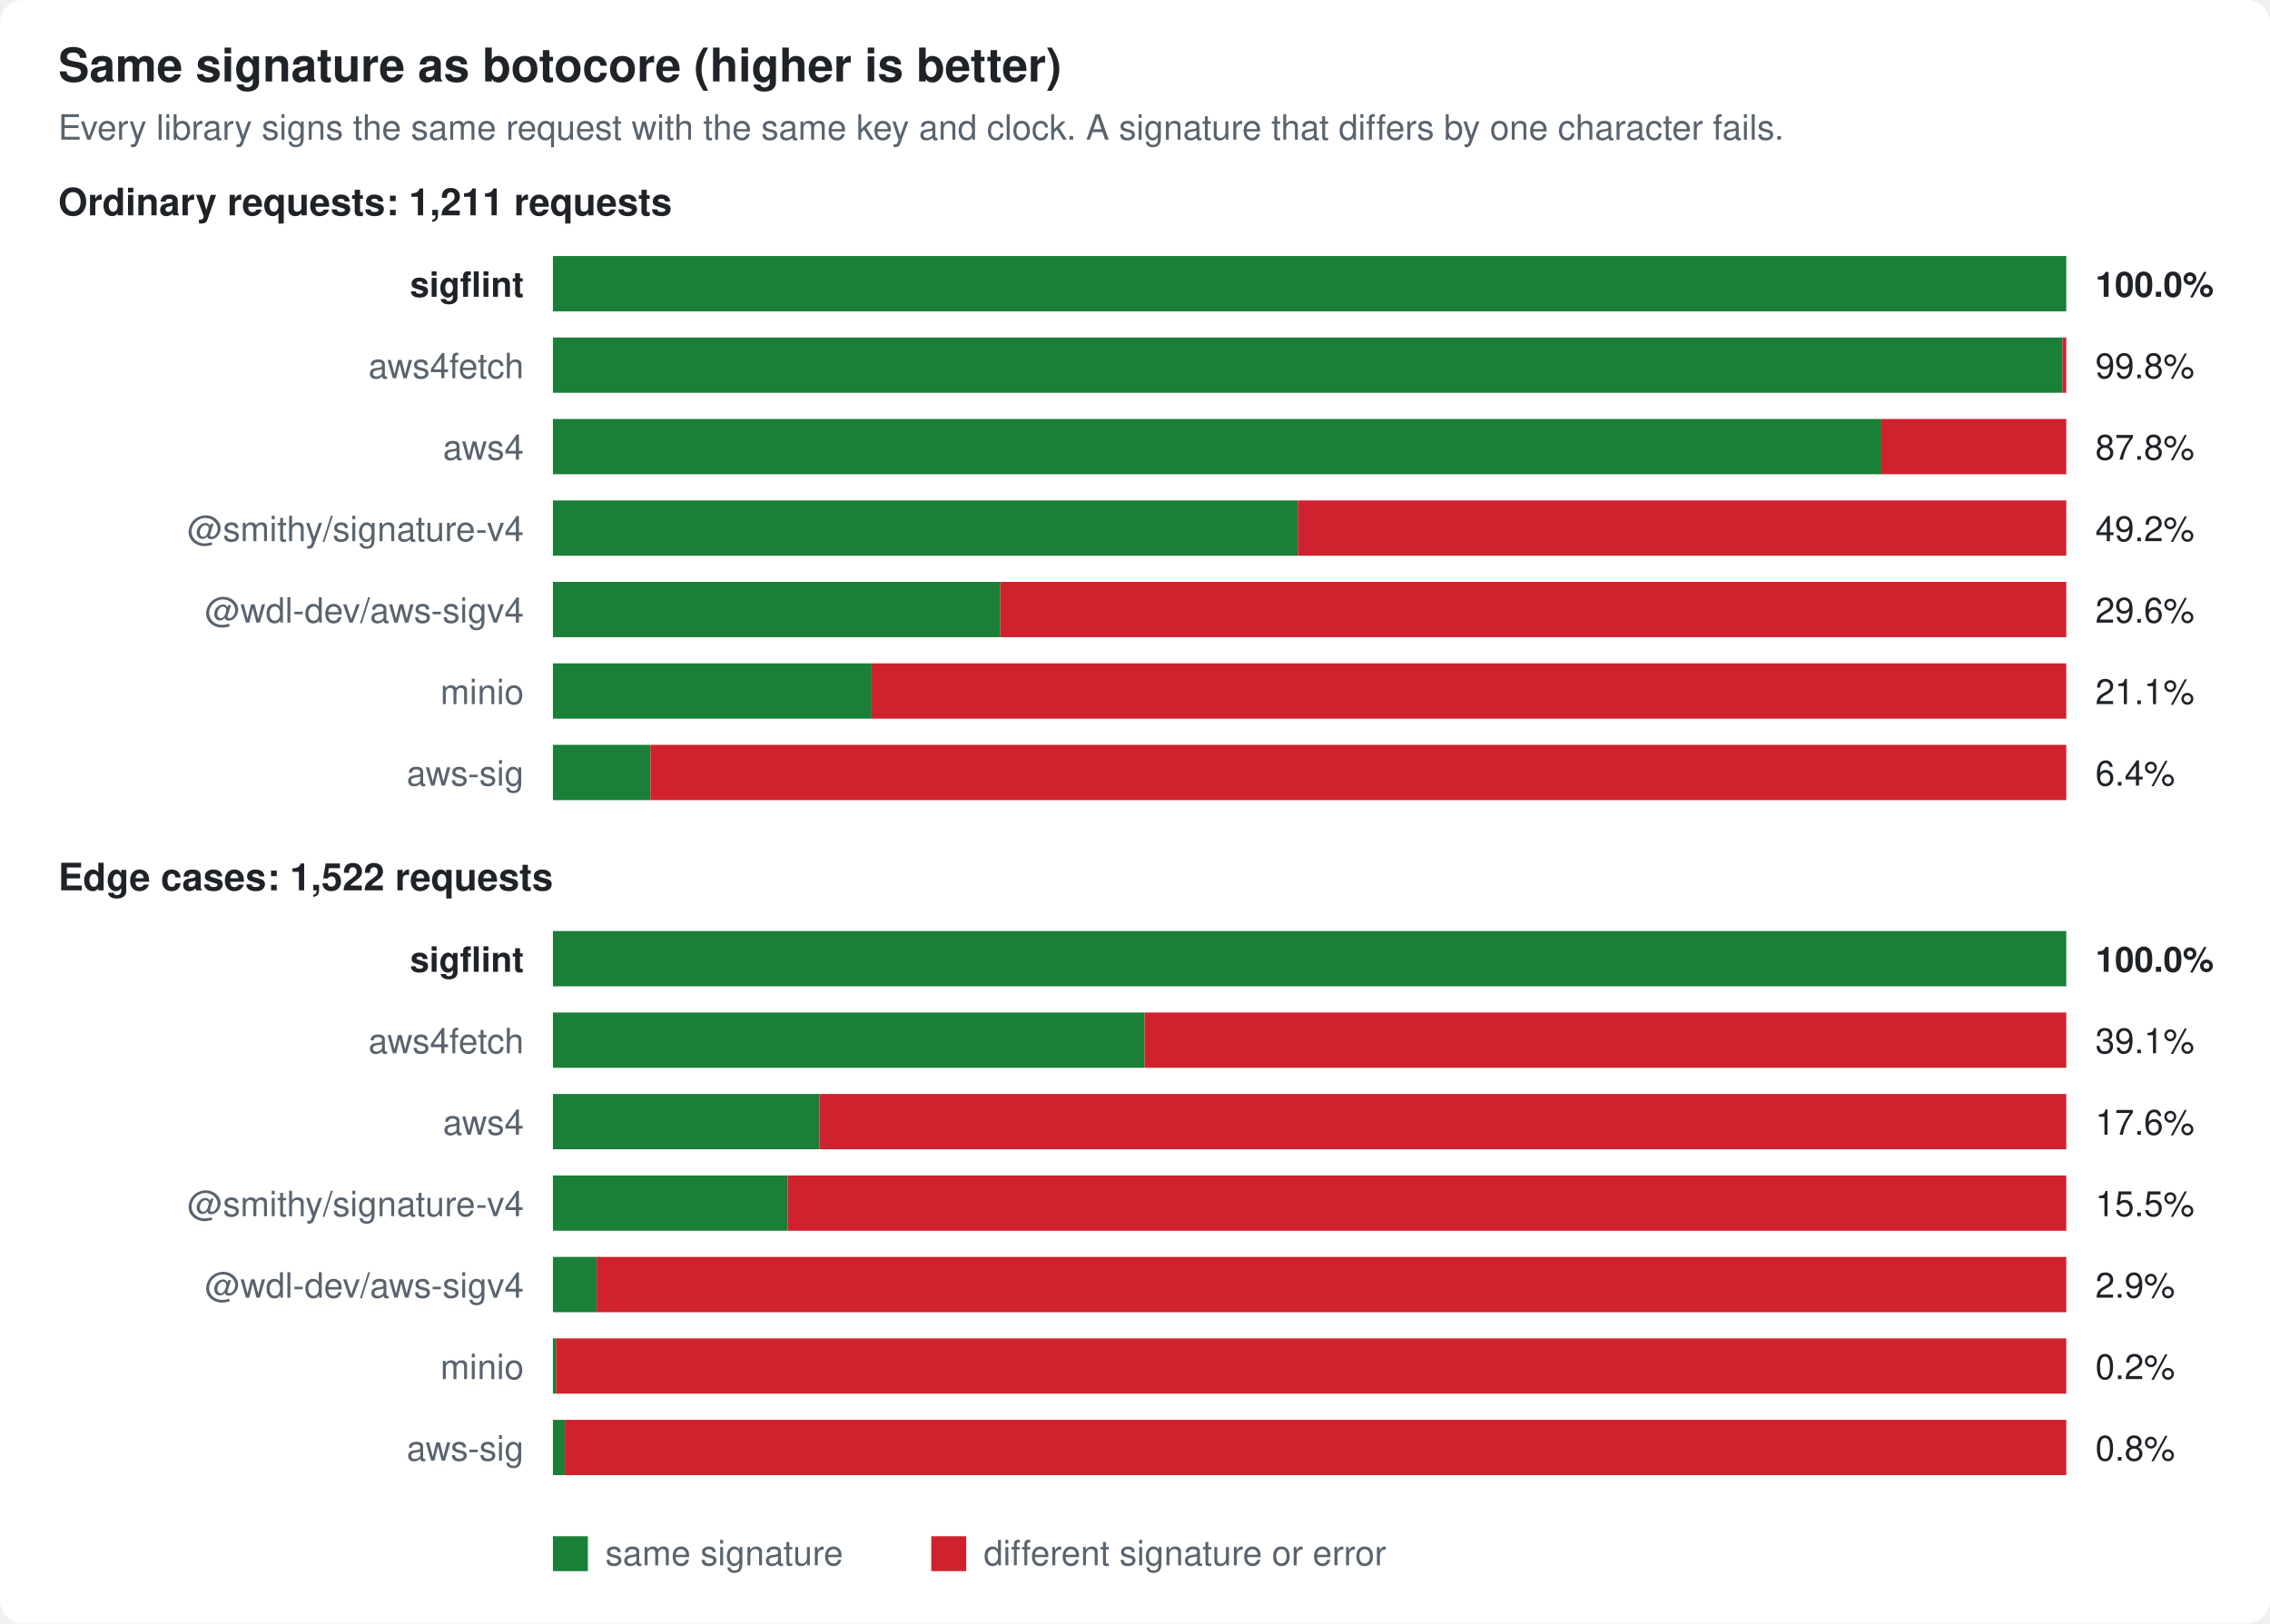
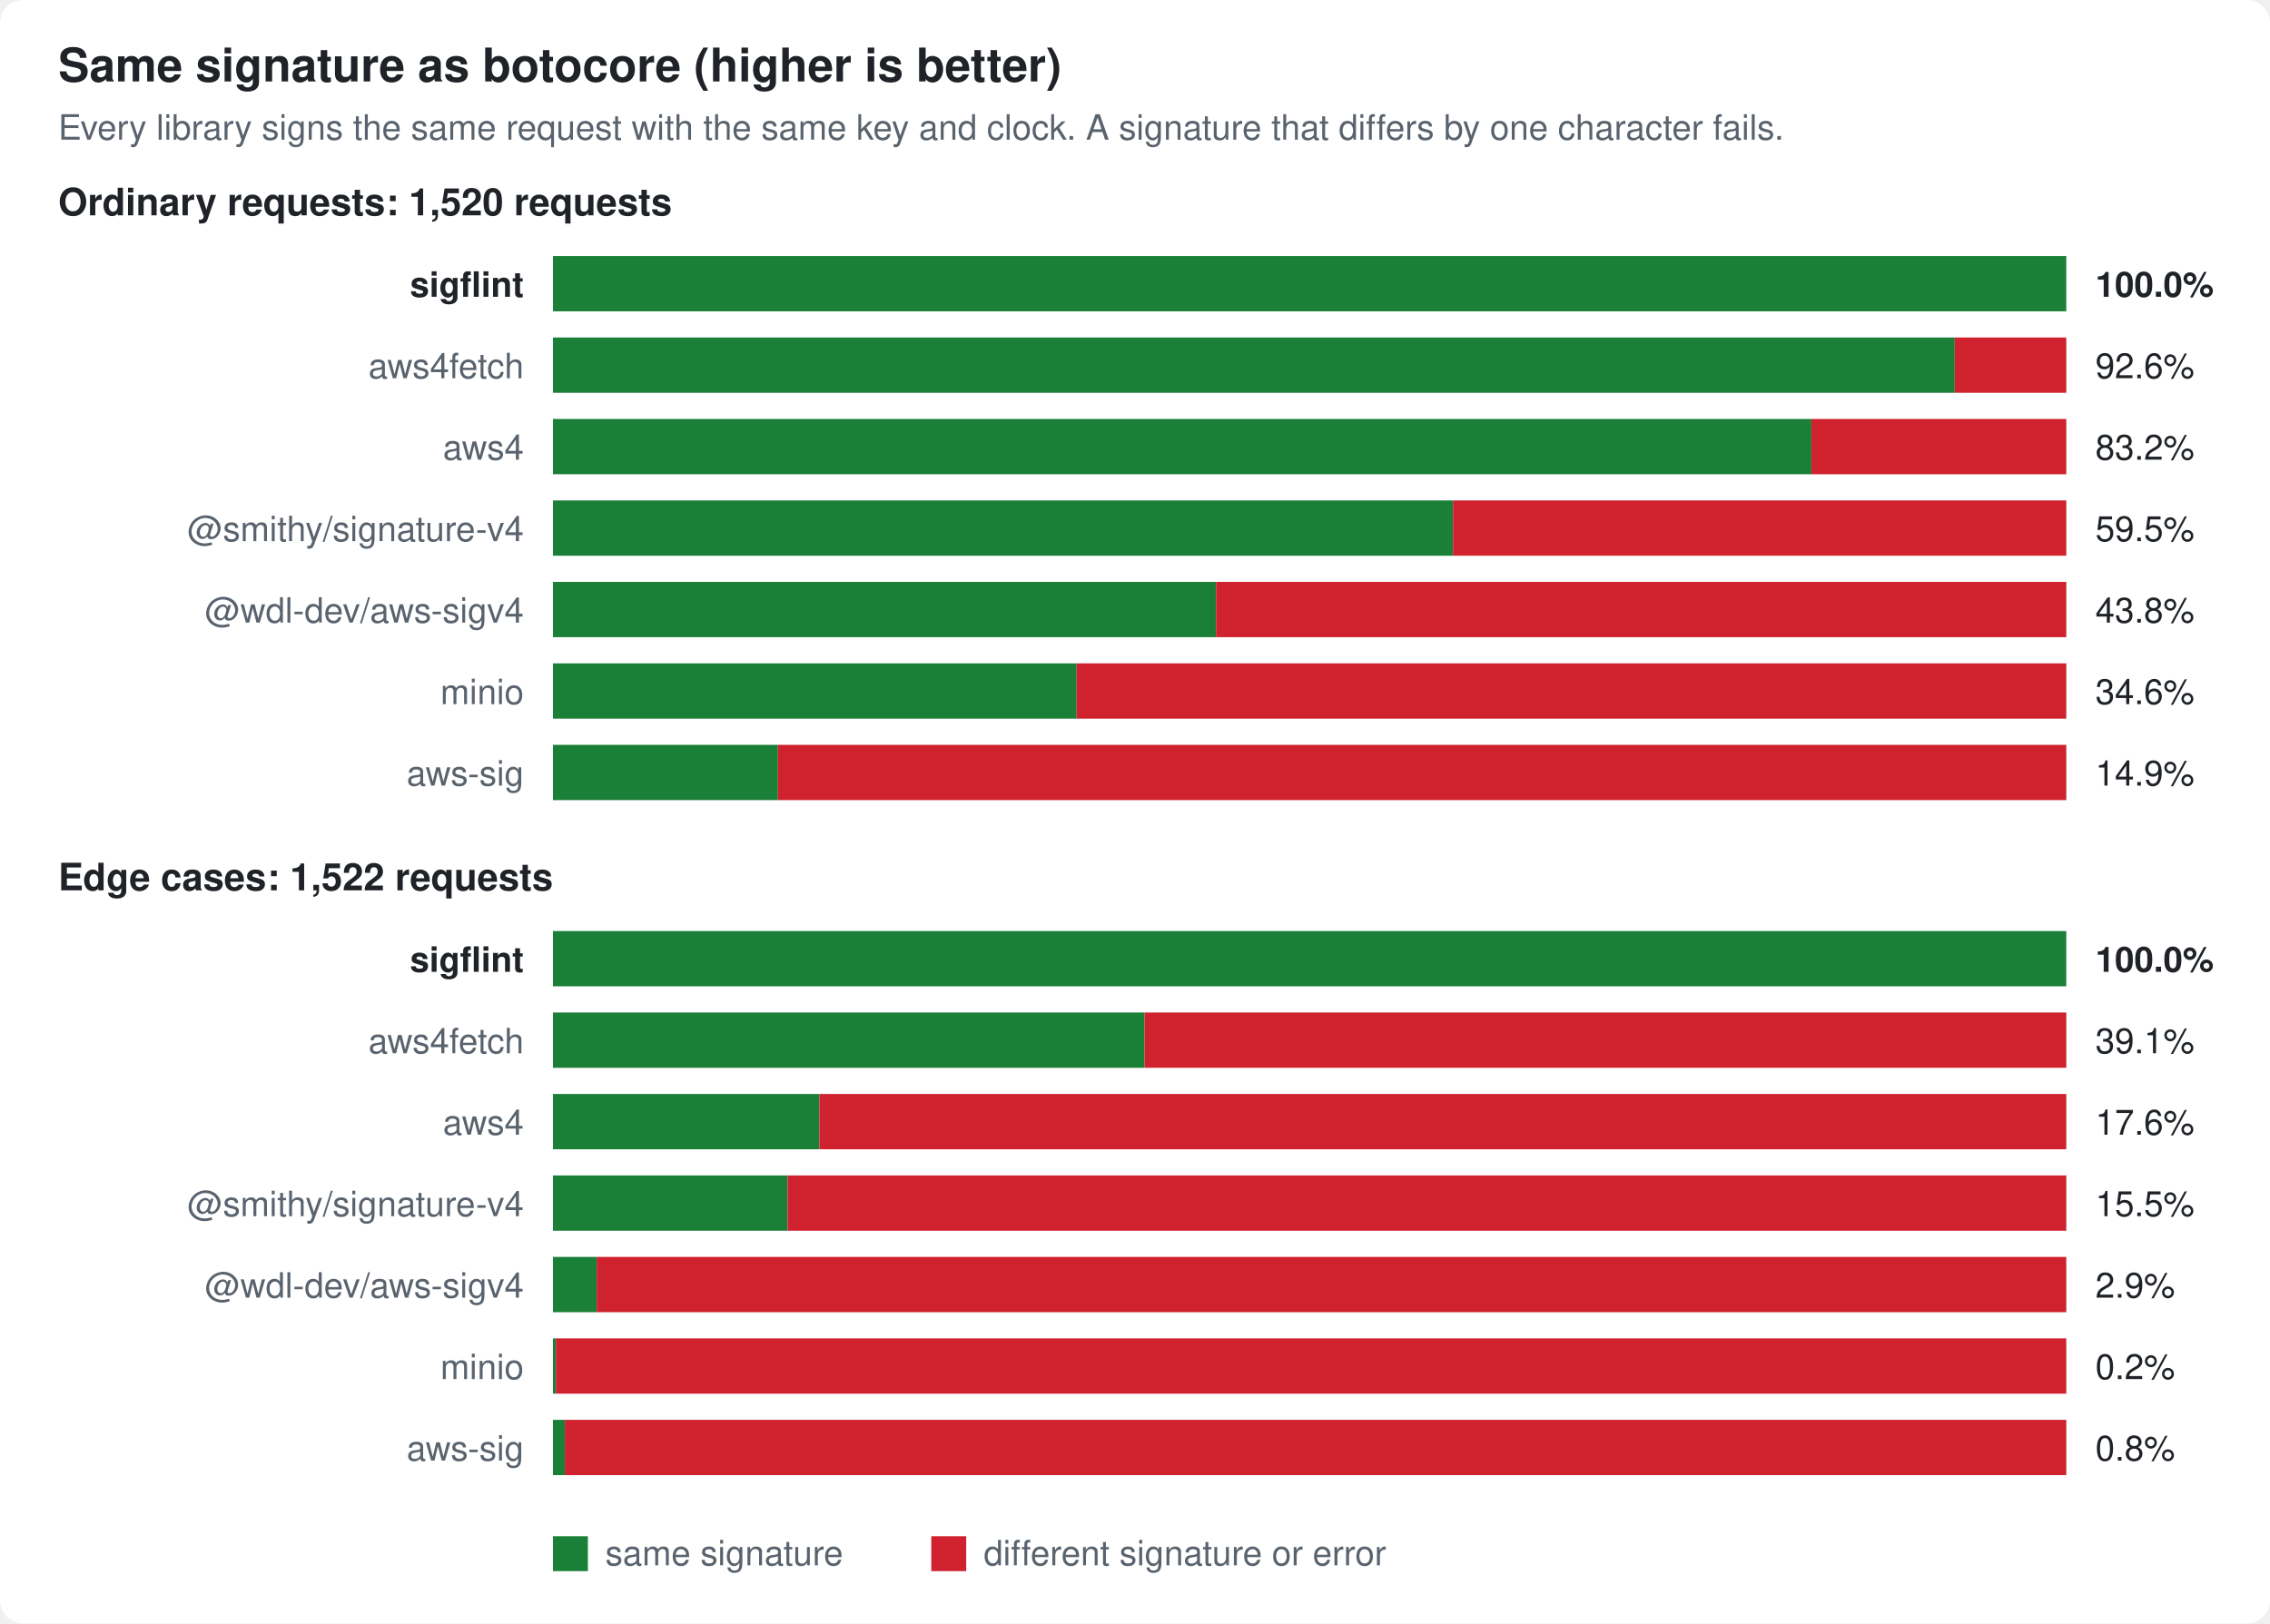
<svg xmlns="http://www.w3.org/2000/svg" width="780" height="558" viewBox="0 0 780 558" role="img" aria-labelledby="t d" font-family="-apple-system,BlinkMacSystemFont,'Segoe UI',Helvetica,Arial,sans-serif">
  <rect width="780" height="558" rx="8" fill="#ffffff" />
  <text x="20" y="28" font-size="16" fill="#1f2328" text-anchor="start" font-weight="600">Same signature as botocore (higher is better)</text>
  <text x="20" y="48" font-size="12" fill="#59636e" text-anchor="start" font-weight="400">Every library signs the same request with the same key and clock. A signature that differs by one character fails.</text>
-   <text x="20" y="74" font-size="13" fill="#1f2328" text-anchor="start" font-weight="600">Ordinary requests: 1,211 requests</text>
+   <text x="20" y="74" font-size="13" fill="#1f2328" text-anchor="start" font-weight="600">Ordinary requests: 1,520 requests</text>
  <text x="180" y="102" font-size="12" fill="#1f2328" text-anchor="end" font-weight="700">sigflint</text>
  <rect x="190" y="88" width="520" height="19" fill="#1a7f37" />
  <text x="720" y="102" font-size="12" fill="#1f2328" text-anchor="start" font-weight="700">100.0%</text>
  <text x="180" y="130" font-size="12" fill="#59636e" text-anchor="end" font-weight="400">aws4fetch</text>
-   <rect x="190" y="116" width="518.712" height="19" fill="#1a7f37" />
-   <rect x="708.712" y="116" width="1.288" height="19" fill="#cf222e" />
-   <text x="720" y="130" font-size="12" fill="#1f2328" text-anchor="start" font-weight="400">99.8%</text>
+   <rect x="190" y="116" width="481.684" height="19" fill="#1a7f37" />
+   <rect x="671.684" y="116" width="38.316" height="19" fill="#cf222e" />
+   <text x="720" y="130" font-size="12" fill="#1f2328" text-anchor="start" font-weight="400">92.6%</text>
  <text x="180" y="158" font-size="12" fill="#59636e" text-anchor="end" font-weight="400">aws4</text>
-   <rect x="190" y="144" width="456.449" height="19" fill="#1a7f37" />
-   <rect x="646.449" y="144" width="63.551" height="19" fill="#cf222e" />
-   <text x="720" y="158" font-size="12" fill="#1f2328" text-anchor="start" font-weight="400">87.8%</text>
+   <rect x="190" y="144" width="432.421" height="19" fill="#1a7f37" />
+   <rect x="622.421" y="144" width="87.579" height="19" fill="#cf222e" />
+   <text x="720" y="158" font-size="12" fill="#1f2328" text-anchor="start" font-weight="400">83.2%</text>
  <text x="180" y="186" font-size="12" fill="#59636e" text-anchor="end" font-weight="400">@smithy/signature-v4</text>
-   <rect x="190" y="172" width="255.921" height="19" fill="#1a7f37" />
-   <rect x="445.921" y="172" width="264.079" height="19" fill="#cf222e" />
-   <text x="720" y="186" font-size="12" fill="#1f2328" text-anchor="start" font-weight="400">49.2%</text>
+   <rect x="190" y="172" width="309.263" height="19" fill="#1a7f37" />
+   <rect x="499.263" y="172" width="210.737" height="19" fill="#cf222e" />
+   <text x="720" y="186" font-size="12" fill="#1f2328" text-anchor="start" font-weight="400">59.5%</text>
  <text x="180" y="214" font-size="12" fill="#59636e" text-anchor="end" font-weight="400">@wdl-dev/aws-sigv4</text>
-   <rect x="190" y="200" width="153.724" height="19" fill="#1a7f37" />
-   <rect x="343.724" y="200" width="366.276" height="19" fill="#cf222e" />
-   <text x="720" y="214" font-size="12" fill="#1f2328" text-anchor="start" font-weight="400">29.6%</text>
+   <rect x="190" y="200" width="227.842" height="19" fill="#1a7f37" />
+   <rect x="417.842" y="200" width="292.158" height="19" fill="#cf222e" />
+   <text x="720" y="214" font-size="12" fill="#1f2328" text-anchor="start" font-weight="400">43.8%</text>
  <text x="180" y="242" font-size="12" fill="#59636e" text-anchor="end" font-weight="400">minio</text>
-   <rect x="190" y="228" width="109.496" height="19" fill="#1a7f37" />
-   <rect x="299.496" y="228" width="410.504" height="19" fill="#cf222e" />
-   <text x="720" y="242" font-size="12" fill="#1f2328" text-anchor="start" font-weight="400">21.1%</text>
+   <rect x="190" y="228" width="179.947" height="19" fill="#1a7f37" />
+   <rect x="369.947" y="228" width="340.053" height="19" fill="#cf222e" />
+   <text x="720" y="242" font-size="12" fill="#1f2328" text-anchor="start" font-weight="400">34.6%</text>
  <text x="180" y="270" font-size="12" fill="#59636e" text-anchor="end" font-weight="400">aws-sig</text>
-   <rect x="190" y="256" width="33.493" height="19" fill="#1a7f37" />
-   <rect x="223.493" y="256" width="486.507" height="19" fill="#cf222e" />
-   <text x="720" y="270" font-size="12" fill="#1f2328" text-anchor="start" font-weight="400">6.4%</text>
+   <rect x="190" y="256" width="77.316" height="19" fill="#1a7f37" />
+   <rect x="267.316" y="256" width="442.684" height="19" fill="#cf222e" />
+   <text x="720" y="270" font-size="12" fill="#1f2328" text-anchor="start" font-weight="400">14.9%</text>
  <text x="20" y="306" font-size="13" fill="#1f2328" text-anchor="start" font-weight="600">Edge cases: 1,522 requests</text>
  <text x="180" y="334" font-size="12" fill="#1f2328" text-anchor="end" font-weight="700">sigflint</text>
  <rect x="190" y="320" width="520" height="19" fill="#1a7f37" />
  <text x="720" y="334" font-size="12" fill="#1f2328" text-anchor="start" font-weight="700">100.0%</text>
  <text x="180" y="362" font-size="12" fill="#59636e" text-anchor="end" font-weight="400">aws4fetch</text>
  <rect x="190" y="348" width="203.285" height="19" fill="#1a7f37" />
  <rect x="393.285" y="348" width="316.715" height="19" fill="#cf222e" />
  <text x="720" y="362" font-size="12" fill="#1f2328" text-anchor="start" font-weight="400">39.1%</text>
  <text x="180" y="390" font-size="12" fill="#59636e" text-anchor="end" font-weight="400">aws4</text>
  <rect x="190" y="376" width="91.564" height="19" fill="#1a7f37" />
  <rect x="281.564" y="376" width="428.436" height="19" fill="#cf222e" />
  <text x="720" y="390" font-size="12" fill="#1f2328" text-anchor="start" font-weight="400">17.6%</text>
  <text x="180" y="418" font-size="12" fill="#59636e" text-anchor="end" font-weight="400">@smithy/signature-v4</text>
  <rect x="190" y="404" width="80.631" height="19" fill="#1a7f37" />
  <rect x="270.631" y="404" width="439.369" height="19" fill="#cf222e" />
  <text x="720" y="418" font-size="12" fill="#1f2328" text-anchor="start" font-weight="400">15.5%</text>
  <text x="180" y="446" font-size="12" fill="#59636e" text-anchor="end" font-weight="400">@wdl-dev/aws-sigv4</text>
  <rect x="190" y="432" width="15.033" height="19" fill="#1a7f37" />
  <rect x="205.033" y="432" width="504.967" height="19" fill="#cf222e" />
  <text x="720" y="446" font-size="12" fill="#1f2328" text-anchor="start" font-weight="400">2.9%</text>
  <text x="180" y="474" font-size="12" fill="#59636e" text-anchor="end" font-weight="400">minio</text>
  <rect x="190" y="460" width="1.025" height="19" fill="#1a7f37" />
  <rect x="191.025" y="460" width="518.975" height="19" fill="#cf222e" />
  <text x="720" y="474" font-size="12" fill="#1f2328" text-anchor="start" font-weight="400">0.2%</text>
  <text x="180" y="502" font-size="12" fill="#59636e" text-anchor="end" font-weight="400">aws-sig</text>
  <rect x="190" y="488" width="4.1" height="19" fill="#1a7f37" />
  <rect x="194.1" y="488" width="515.9" height="19" fill="#cf222e" />
  <text x="720" y="502" font-size="12" fill="#1f2328" text-anchor="start" font-weight="400">0.8%</text>
  <rect x="190" y="528" width="12" height="12" fill="#1a7f37" />
  <text x="208" y="538" font-size="12" fill="#59636e" text-anchor="start" font-weight="400">same signature</text>
  <rect x="320" y="528" width="12" height="12" fill="#cf222e" />
  <text x="338" y="538" font-size="12" fill="#59636e" text-anchor="start" font-weight="400">different signature or error</text>
</svg>
